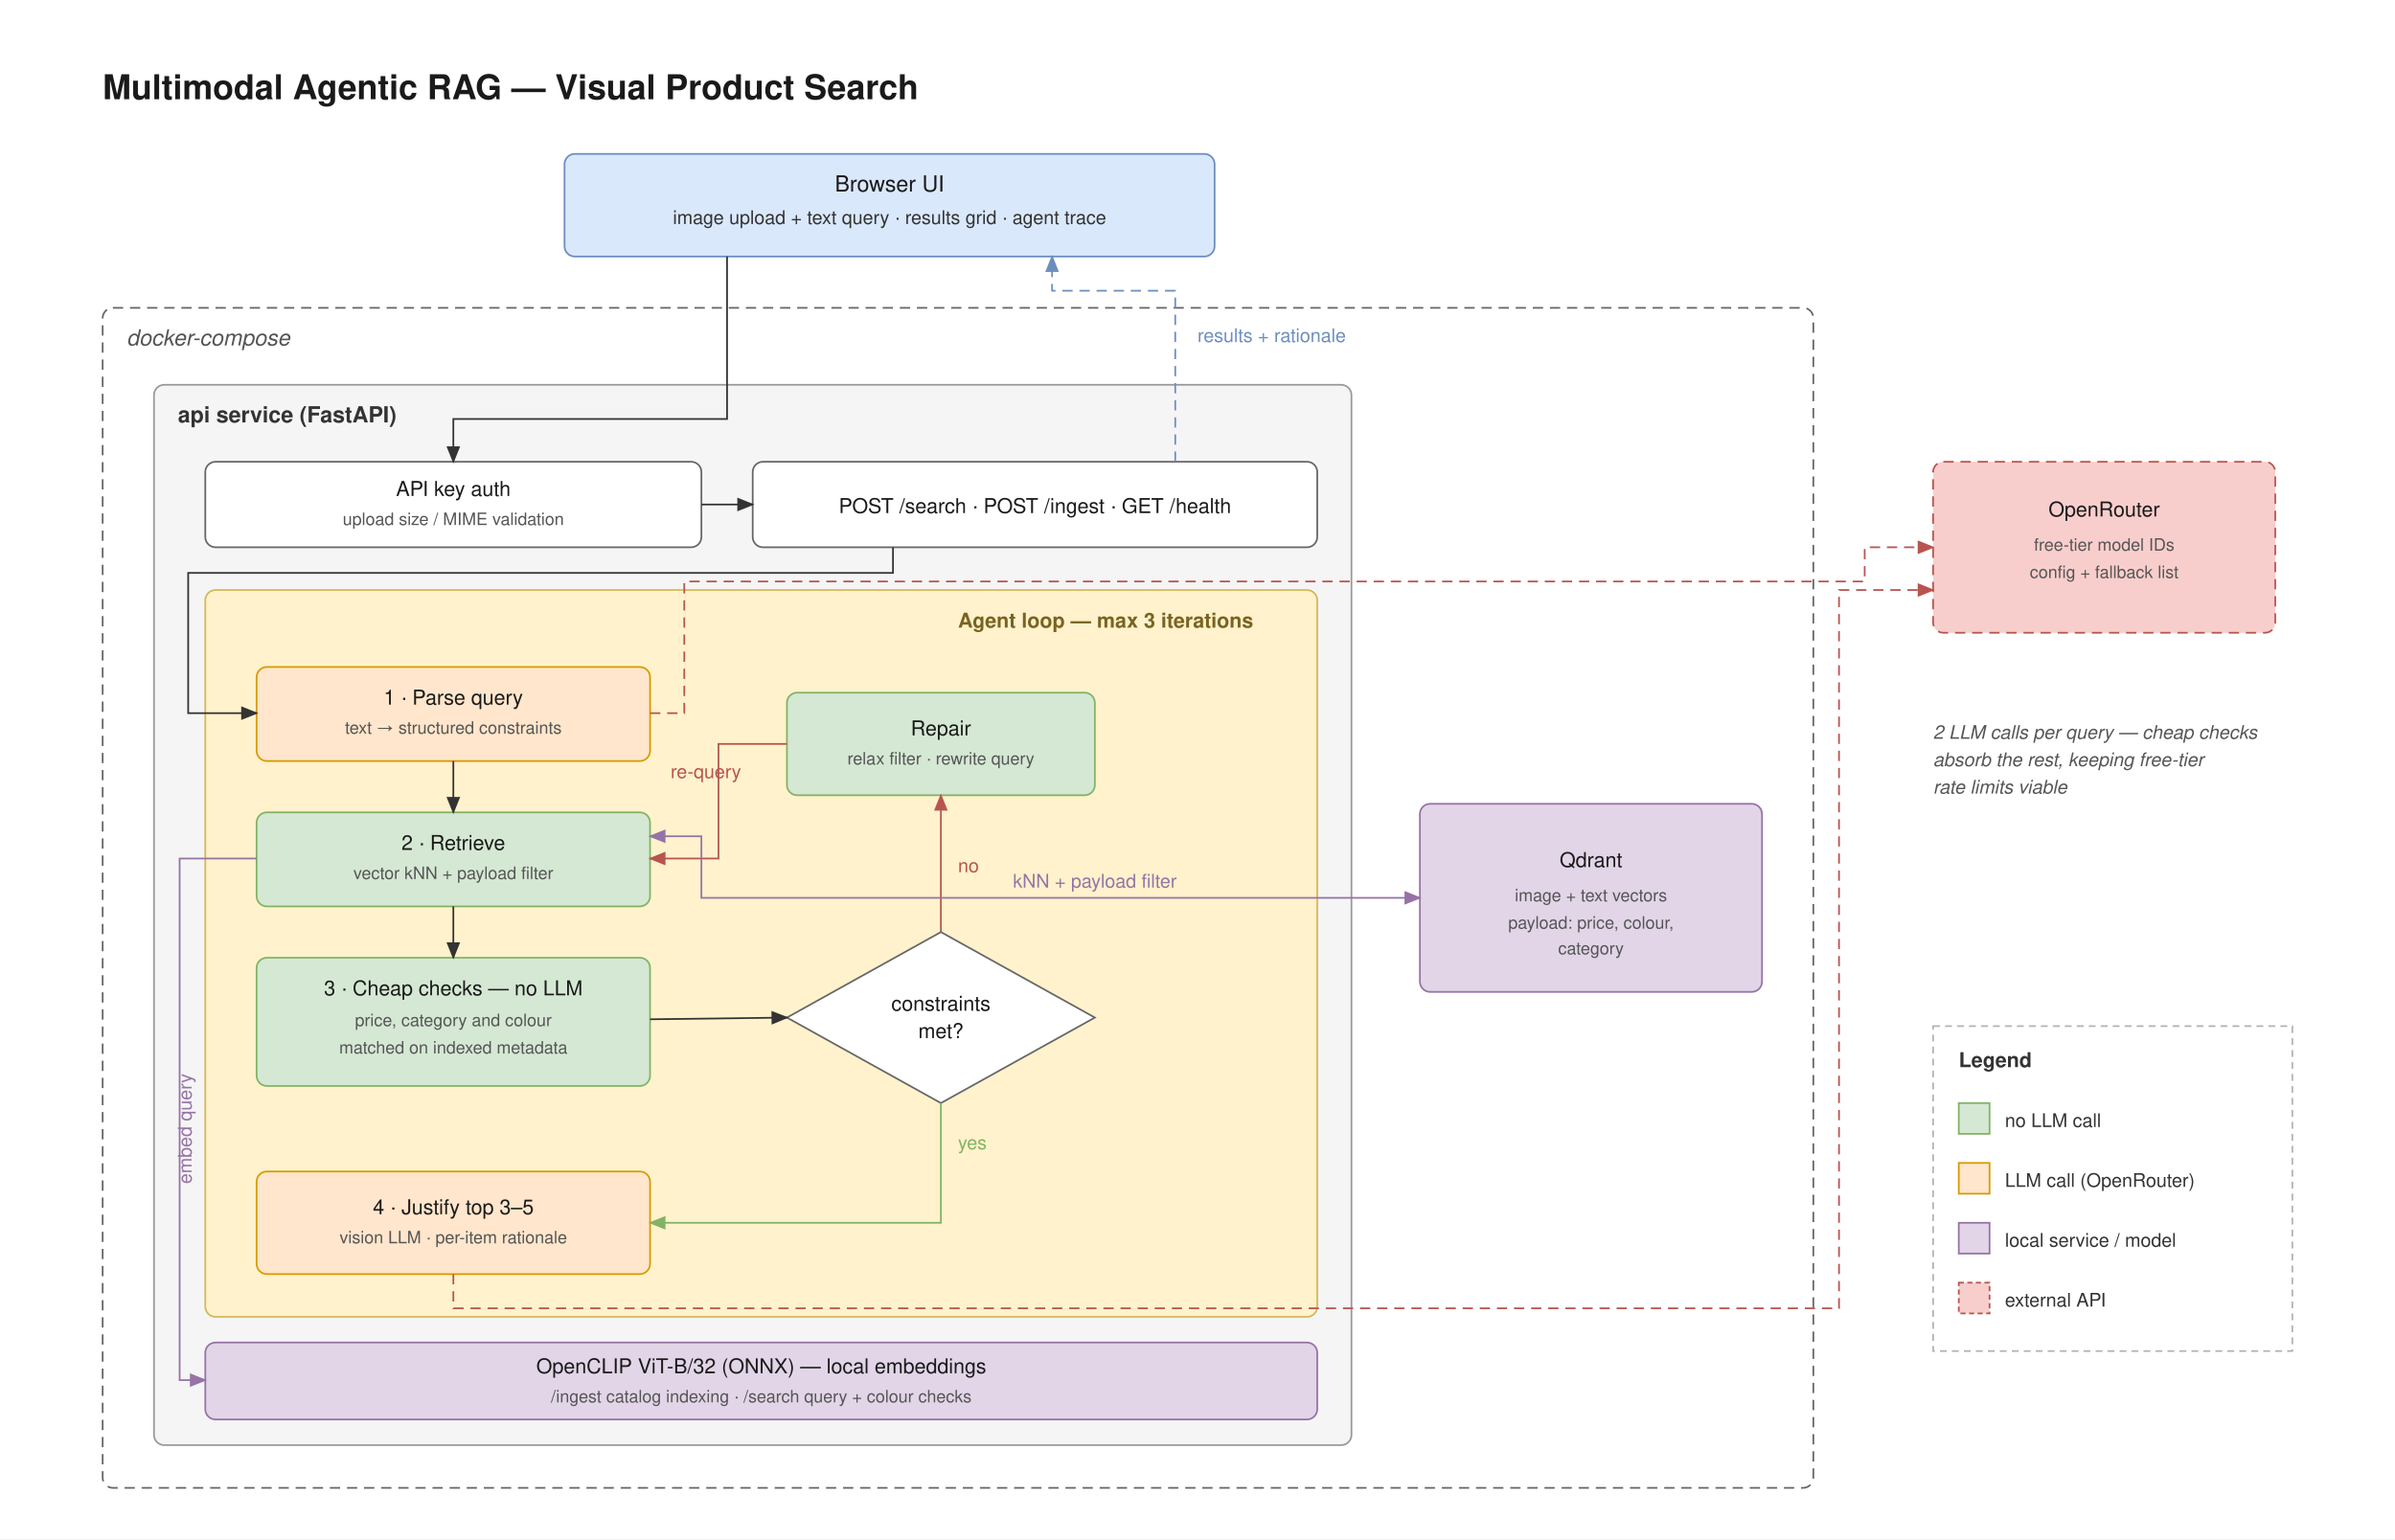
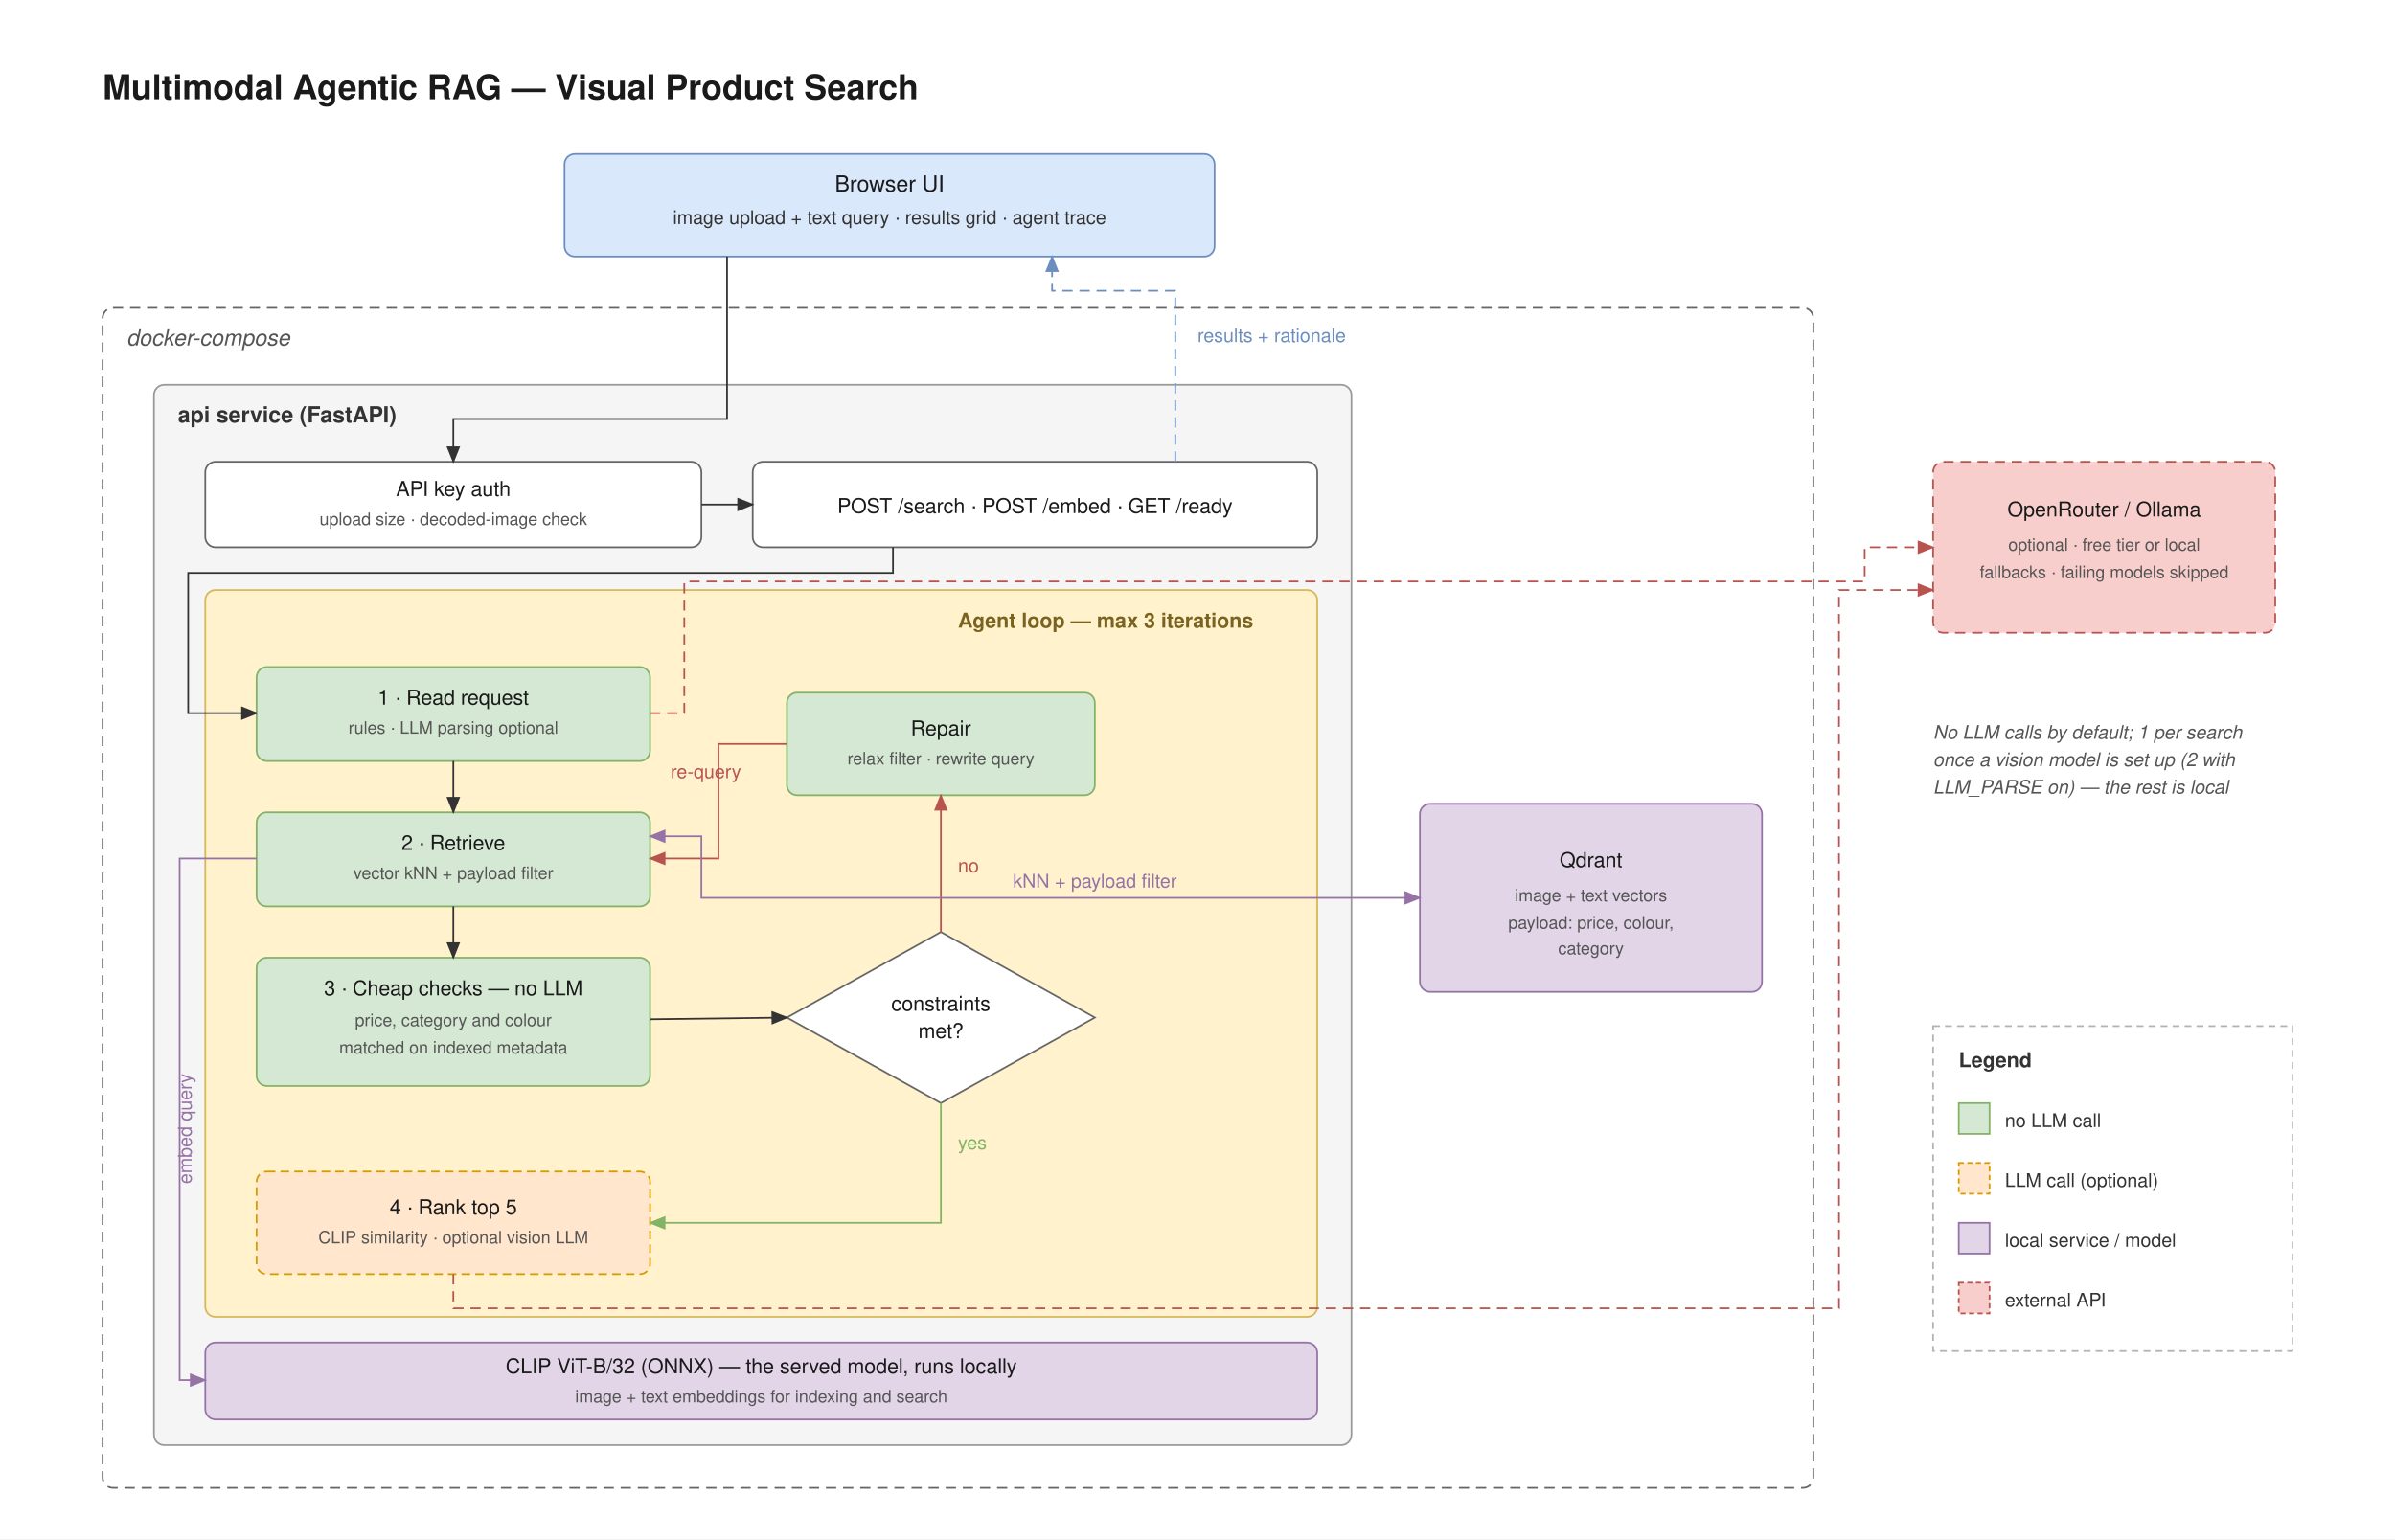
<svg xmlns="http://www.w3.org/2000/svg" viewBox="0 0 1400 900" width="1400" height="900" font-family="Helvetica, Arial, sans-serif">
  <defs>
    <marker id="a" markerWidth="10" markerHeight="8" refX="9" refY="4" orient="auto">
      <path d="M0,0 L10,4 L0,8 z" fill="#333333" />
    </marker>
    <marker id="ar" markerWidth="10" markerHeight="8" refX="9" refY="4" orient="auto">
      <path d="M0,0 L10,4 L0,8 z" fill="#b85450" />
    </marker>
    <marker id="ag" markerWidth="10" markerHeight="8" refX="9" refY="4" orient="auto">
      <path d="M0,0 L10,4 L0,8 z" fill="#82b366" />
    </marker>
    <marker id="ap" markerWidth="10" markerHeight="8" refX="9" refY="4" orient="auto">
      <path d="M0,0 L10,4 L0,8 z" fill="#9673a6" />
    </marker>
    <marker id="aps" markerWidth="10" markerHeight="8" refX="1" refY="4" orient="auto">
      <path d="M10,0 L0,4 L10,8 z" fill="#9673a6" />
    </marker>
    <marker id="ab" markerWidth="10" markerHeight="8" refX="9" refY="4" orient="auto">
      <path d="M0,0 L10,4 L0,8 z" fill="#6c8ebf" />
    </marker>
  </defs>
  <rect x="0" y="0" width="1400" height="900" fill="#ffffff" />
  <text x="60" y="58" font-size="20" font-weight="bold" fill="#1a1a1a">Multimodal Agentic RAG — Visual Product Search</text>
  <rect x="330" y="90" width="380" height="60" rx="6" fill="#dae8fc" stroke="#6c8ebf" />
  <text x="520" y="112" font-size="13" text-anchor="middle" fill="#1a1a1a">Browser UI</text>
  <text x="520" y="131" font-size="11" text-anchor="middle" fill="#333333">image upload + text query · results grid · agent trace</text>
  <rect x="60" y="180" width="1000" height="690" rx="6" fill="none" stroke="#666666" stroke-dasharray="6 4" />
  <text x="74" y="202" font-size="13" font-style="italic" fill="#555555">docker-compose</text>
  <rect x="90" y="225" width="700" height="620" rx="6" fill="#f5f5f5" stroke="#999999" />
  <text x="104" y="247" font-size="13" font-weight="bold" fill="#333333">api service (FastAPI)</text>
  <rect x="120" y="270" width="290" height="50" rx="6" fill="#ffffff" stroke="#666666" />
  <text x="265" y="290" font-size="12" text-anchor="middle" fill="#1a1a1a">API key auth</text>
-   <text x="265" y="307" font-size="10" text-anchor="middle" fill="#555555">upload size / MIME validation</text>
+   <text x="265" y="307" font-size="10" text-anchor="middle" fill="#555555">upload size · decoded-image check</text>
  <rect x="440" y="270" width="330" height="50" rx="6" fill="#ffffff" stroke="#666666" />
-   <text x="605" y="300" font-size="12" text-anchor="middle" fill="#1a1a1a">POST /search · POST /ingest · GET /health</text>
+   <text x="605" y="300" font-size="12" text-anchor="middle" fill="#1a1a1a">POST /search · POST /embed · GET /ready</text>
  <rect x="120" y="345" width="650" height="425" rx="6" fill="#fff2cc" stroke="#d6b656" />
  <text x="560" y="367" font-size="12" font-weight="bold" fill="#7a6320">Agent loop — max 3 iterations</text>
-   <rect x="150" y="390" width="230" height="55" rx="6" fill="#ffe6cc" stroke="#d79b00" />
-   <text x="265" y="412" font-size="12" text-anchor="middle" fill="#1a1a1a">1 · Parse query</text>
-   <text x="265" y="429" font-size="10" text-anchor="middle" fill="#555555">text → structured constraints</text>
+   <rect x="150" y="390" width="230" height="55" rx="6" fill="#d5e8d4" stroke="#82b366" />
+   <text x="265" y="412" font-size="12" text-anchor="middle" fill="#1a1a1a">1 · Read request</text>
+   <text x="265" y="429" font-size="10" text-anchor="middle" fill="#555555">rules · LLM parsing optional</text>
  <rect x="150" y="475" width="230" height="55" rx="6" fill="#d5e8d4" stroke="#82b366" />
  <text x="265" y="497" font-size="12" text-anchor="middle" fill="#1a1a1a">2 · Retrieve</text>
  <text x="265" y="514" font-size="10" text-anchor="middle" fill="#555555">vector kNN + payload filter</text>
  <rect x="150" y="560" width="230" height="75" rx="6" fill="#d5e8d4" stroke="#82b366" />
  <text x="265" y="582" font-size="12" text-anchor="middle" fill="#1a1a1a">3 · Cheap checks — no LLM</text>
  <text x="265" y="600" font-size="10" text-anchor="middle" fill="#555555">price, category and colour</text>
  <text x="265" y="616" font-size="10" text-anchor="middle" fill="#555555">matched on indexed metadata</text>
-   <rect x="150" y="685" width="230" height="60" rx="6" fill="#ffe6cc" stroke="#d79b00" />
-   <text x="265" y="710" font-size="12" text-anchor="middle" fill="#1a1a1a">4 · Justify top 3–5</text>
-   <text x="265" y="727" font-size="10" text-anchor="middle" fill="#555555">vision LLM · per-item rationale</text>
+   <rect x="150" y="685" width="230" height="60" rx="6" fill="#ffe6cc" stroke="#d79b00" stroke-dasharray="5 3" />
+   <text x="265" y="710" font-size="12" text-anchor="middle" fill="#1a1a1a">4 · Rank top 5</text>
+   <text x="265" y="727" font-size="10" text-anchor="middle" fill="#555555">CLIP similarity · optional vision LLM</text>
  <polygon points="460,595 550,545 640,595 550,645" fill="#ffffff" stroke="#666666" />
  <text x="550" y="591" font-size="12" text-anchor="middle" fill="#1a1a1a">constraints</text>
  <text x="550" y="607" font-size="12" text-anchor="middle" fill="#1a1a1a">met?</text>
  <rect x="460" y="405" width="180" height="60" rx="6" fill="#d5e8d4" stroke="#82b366" />
  <text x="550" y="430" font-size="12" text-anchor="middle" fill="#1a1a1a">Repair</text>
  <text x="550" y="447" font-size="10" text-anchor="middle" fill="#555555">relax filter · rewrite query</text>
  <rect x="120" y="785" width="650" height="45" rx="6" fill="#e1d5e7" stroke="#9673a6" />
-   <text x="445" y="803" font-size="12" text-anchor="middle" fill="#1a1a1a">OpenCLIP ViT-B/32 (ONNX) — local embeddings</text>
-   <text x="445" y="820" font-size="10" text-anchor="middle" fill="#555555">/ingest catalog indexing · /search query + colour checks</text>
+   <text x="445" y="803" font-size="12" text-anchor="middle" fill="#1a1a1a">CLIP ViT-B/32 (ONNX) — the served model, runs locally</text>
+   <text x="445" y="820" font-size="10" text-anchor="middle" fill="#555555">image + text embeddings for indexing and search</text>
  <rect x="830" y="470" width="200" height="110" rx="6" fill="#e1d5e7" stroke="#9673a6" />
  <text x="930" y="507" font-size="12" text-anchor="middle" fill="#1a1a1a">Qdrant</text>
  <text x="930" y="527" font-size="10" text-anchor="middle" fill="#555555">image + text vectors</text>
  <text x="930" y="543" font-size="10" text-anchor="middle" fill="#555555">payload: price, colour,</text>
  <text x="930" y="558" font-size="10" text-anchor="middle" fill="#555555">category</text>
  <rect x="1130" y="270" width="200" height="100" rx="6" fill="#f8cecc" stroke="#b85450" stroke-dasharray="6 4" />
-   <text x="1230" y="302" font-size="12" text-anchor="middle" fill="#1a1a1a">OpenRouter</text>
-   <text x="1230" y="322" font-size="10" text-anchor="middle" fill="#555555">free-tier model IDs</text>
-   <text x="1230" y="338" font-size="10" text-anchor="middle" fill="#555555">config + fallback list</text>
-   <text x="1130" y="432" font-size="11" font-style="italic" fill="#555555">2 LLM calls per query — cheap checks</text>
-   <text x="1130" y="448" font-size="11" font-style="italic" fill="#555555">absorb the rest, keeping free-tier</text>
-   <text x="1130" y="464" font-size="11" font-style="italic" fill="#555555">rate limits viable</text>
+   <text x="1230" y="302" font-size="12" text-anchor="middle" fill="#1a1a1a">OpenRouter / Ollama</text>
+   <text x="1230" y="322" font-size="10" text-anchor="middle" fill="#555555">optional · free tier or local</text>
+   <text x="1230" y="338" font-size="10" text-anchor="middle" fill="#555555">fallbacks · failing models skipped</text>
+   <text x="1130" y="432" font-size="11" font-style="italic" fill="#555555">No LLM calls by default; 1 per search</text>
+   <text x="1130" y="448" font-size="11" font-style="italic" fill="#555555">once a vision model is set up (2 with</text>
+   <text x="1130" y="464" font-size="11" font-style="italic" fill="#555555">LLM_PARSE on) — the rest is local</text>
  <rect x="1130" y="600" width="210" height="190" rx="0" fill="none" stroke="#b3b3b3" stroke-dasharray="4 3" />
  <text x="1145" y="624" font-size="12" font-weight="bold" fill="#333333">Legend</text>
  <rect x="1145" y="645" width="18" height="18" fill="#d5e8d4" stroke="#82b366" />
  <text x="1172" y="659" font-size="11" fill="#333333">no LLM call</text>
-   <rect x="1145" y="680" width="18" height="18" fill="#ffe6cc" stroke="#d79b00" />
-   <text x="1172" y="694" font-size="11" fill="#333333">LLM call (OpenRouter)</text>
+   <rect x="1145" y="680" width="18" height="18" fill="#ffe6cc" stroke="#d79b00" stroke-dasharray="3 2" />
+   <text x="1172" y="694" font-size="11" fill="#333333">LLM call (optional)</text>
  <rect x="1145" y="715" width="18" height="18" fill="#e1d5e7" stroke="#9673a6" />
  <text x="1172" y="729" font-size="11" fill="#333333">local service / model</text>
  <rect x="1145" y="750" width="18" height="18" fill="#f8cecc" stroke="#b85450" stroke-dasharray="3 2" />
  <text x="1172" y="764" font-size="11" fill="#333333">external API</text>
  <path d="M425,150 L425,245 L265,245 L265,270" fill="none" stroke="#333333" marker-end="url(#a)" />
  <path d="M410,295 L440,295" fill="none" stroke="#333333" marker-end="url(#a)" />
  <path d="M522,320 L522,335 L110,335 L110,417 L150,417" fill="none" stroke="#333333" marker-end="url(#a)" />
  <path d="M265,445 L265,475" fill="none" stroke="#333333" marker-end="url(#a)" />
  <path d="M265,530 L265,560" fill="none" stroke="#333333" marker-end="url(#a)" />
  <path d="M380,596 L460,595" fill="none" stroke="#333333" marker-end="url(#a)" />
  <path d="M550,545 L550,465" fill="none" stroke="#b85450" marker-end="url(#ar)" />
  <text x="560" y="510" font-size="11" fill="#b85450">no</text>
  <path d="M460,435 L420,435 L420,502 L380,502" fill="none" stroke="#b85450" marker-end="url(#ar)" />
  <text x="392" y="455" font-size="11" fill="#b85450">re-query</text>
  <path d="M550,645 L550,715 L380,715" fill="none" stroke="#82b366" marker-end="url(#ag)" />
  <text x="560" y="672" font-size="11" fill="#82b366">yes</text>
  <path d="M380,489 L410,489 L410,525 L830,525" fill="none" stroke="#9673a6" marker-end="url(#ap)" marker-start="url(#aps)" />
  <text x="640" y="519" font-size="11" text-anchor="middle" fill="#9673a6">kNN + payload filter</text>
  <path d="M150,502 L105,502 L105,807 L120,807" fill="none" stroke="#9673a6" marker-end="url(#ap)" />
  <text x="112" y="660" font-size="11" fill="#9673a6" transform="rotate(-90 112,660)" text-anchor="middle">embed query</text>
  <path d="M380,417 L400,417 L400,340 L1090,340 L1090,320 L1130,320" fill="none" stroke="#b85450" stroke-dasharray="6 4" marker-end="url(#ar)" />
  <path d="M265,745 L265,765 L1075,765 L1075,345 L1130,345" fill="none" stroke="#b85450" stroke-dasharray="6 4" marker-end="url(#ar)" />
  <path d="M687,270 L687,170 L615,170 L615,150" fill="none" stroke="#6c8ebf" stroke-dasharray="6 4" marker-end="url(#ab)" />
  <text x="700" y="200" font-size="11" fill="#6c8ebf">results + rationale</text>
</svg>
